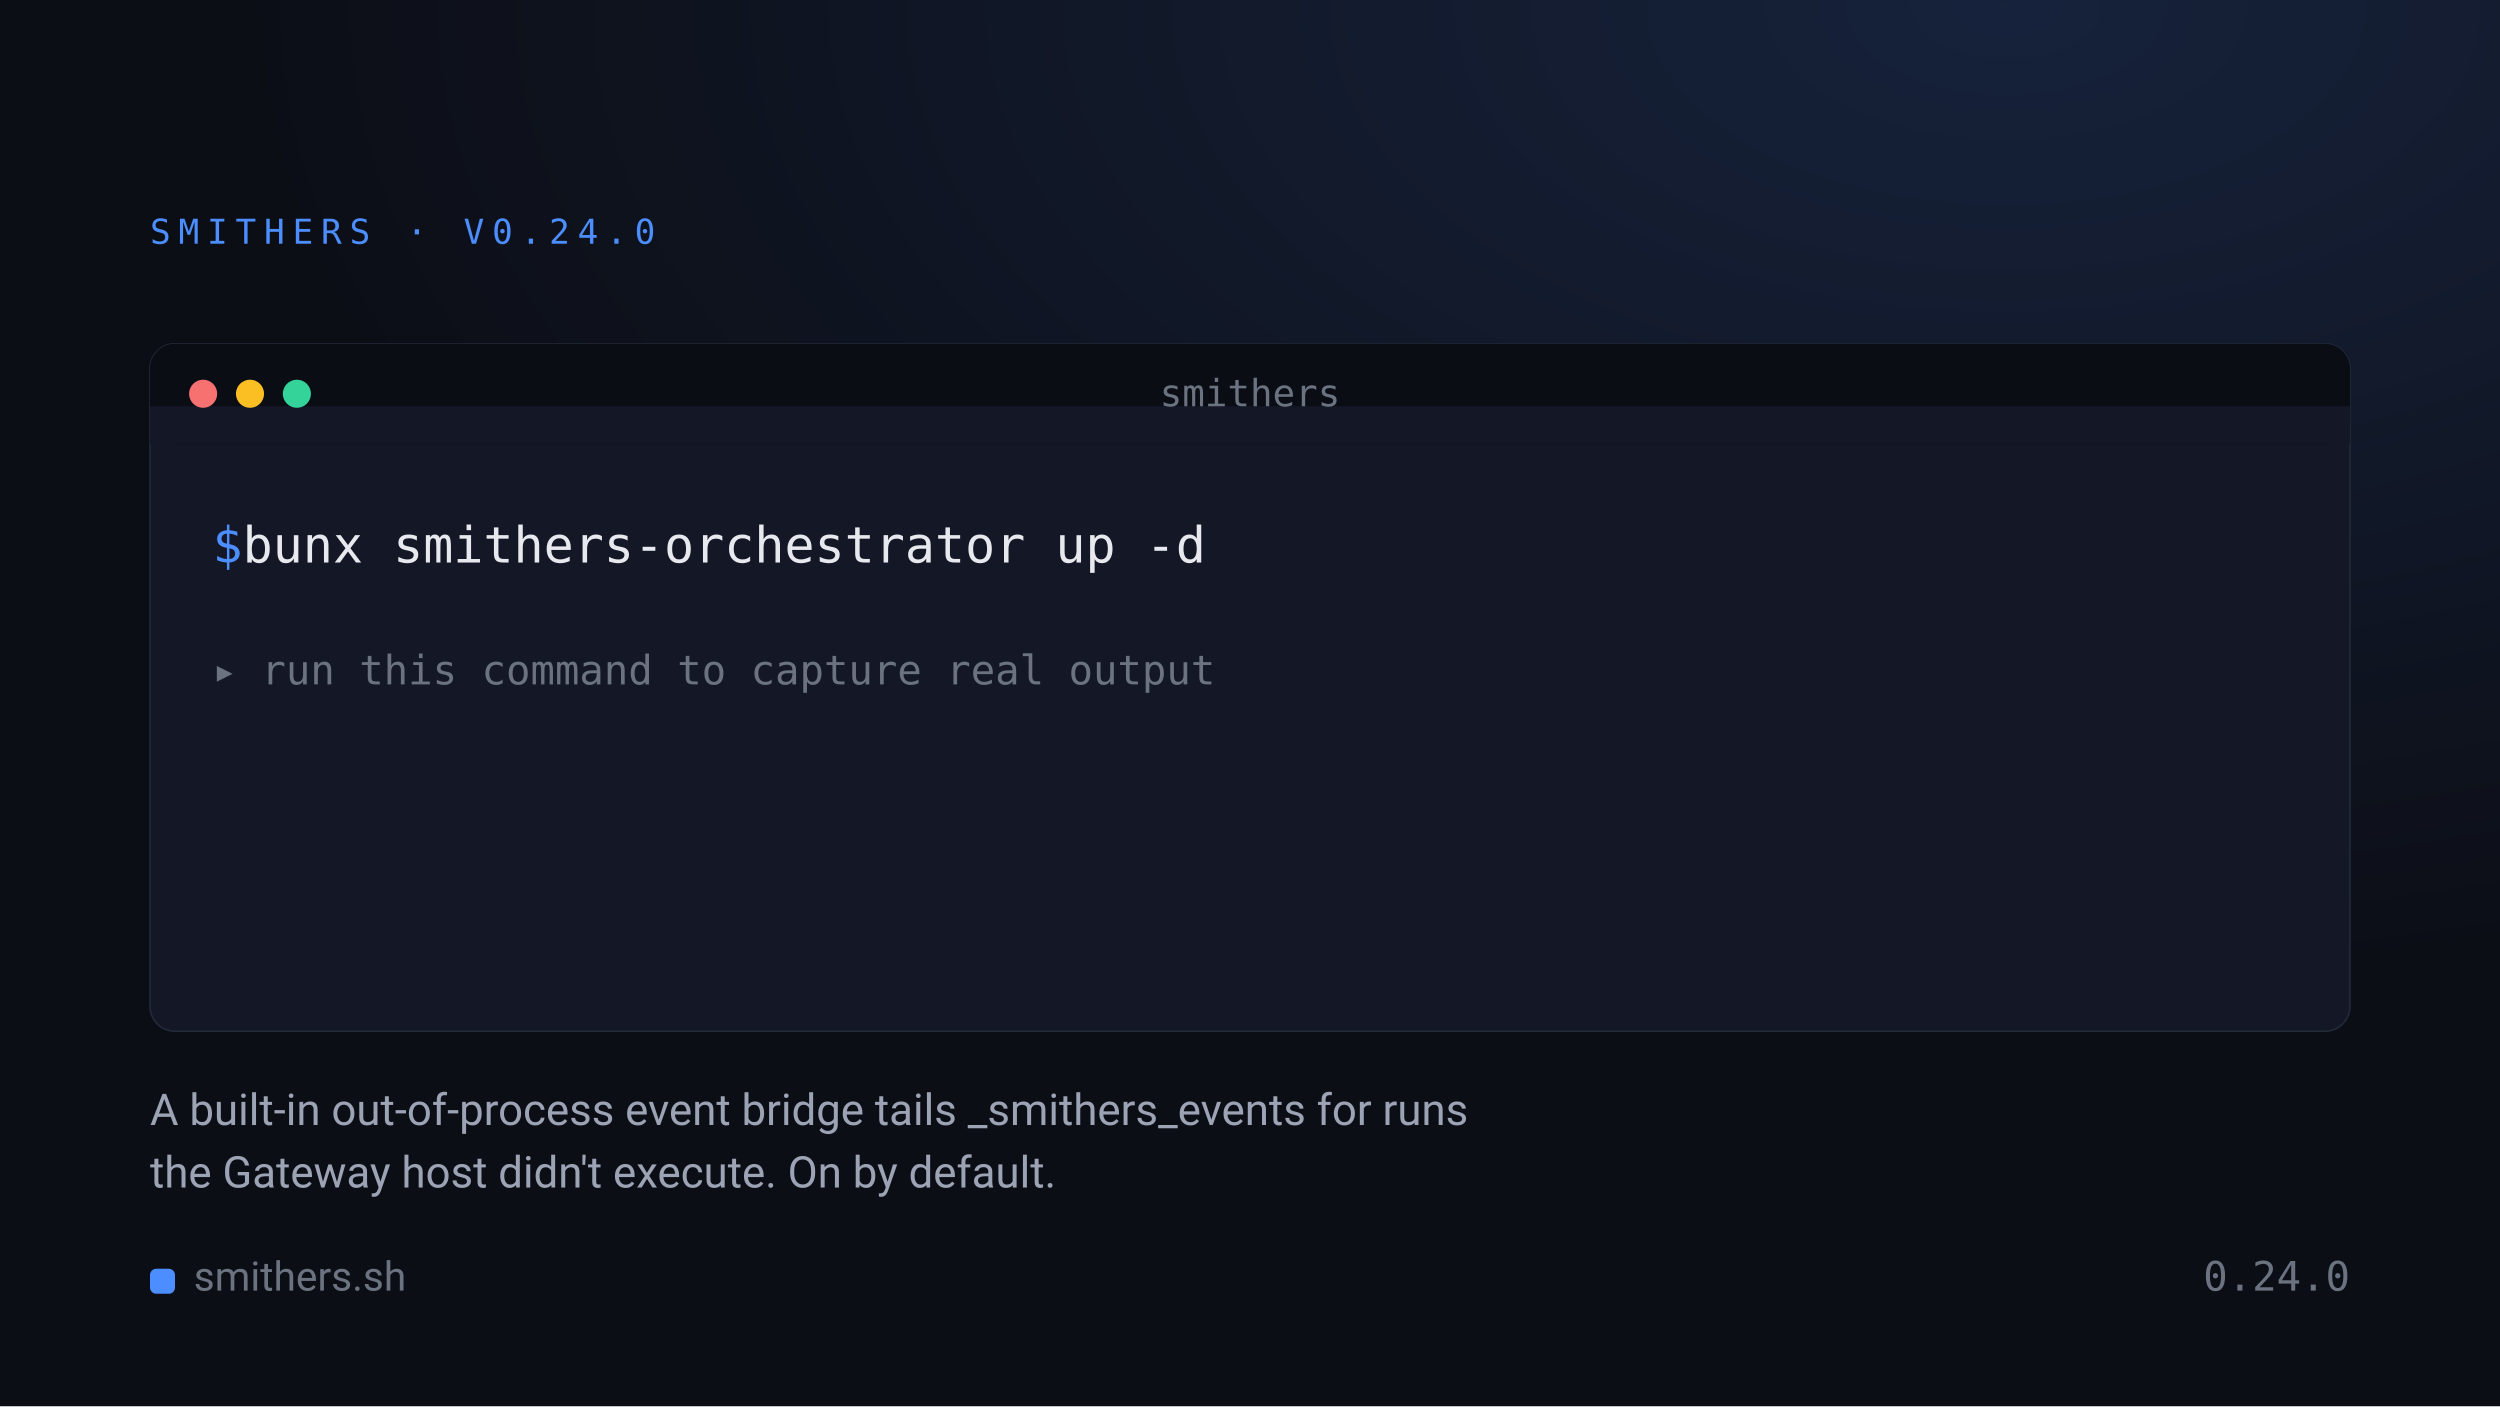
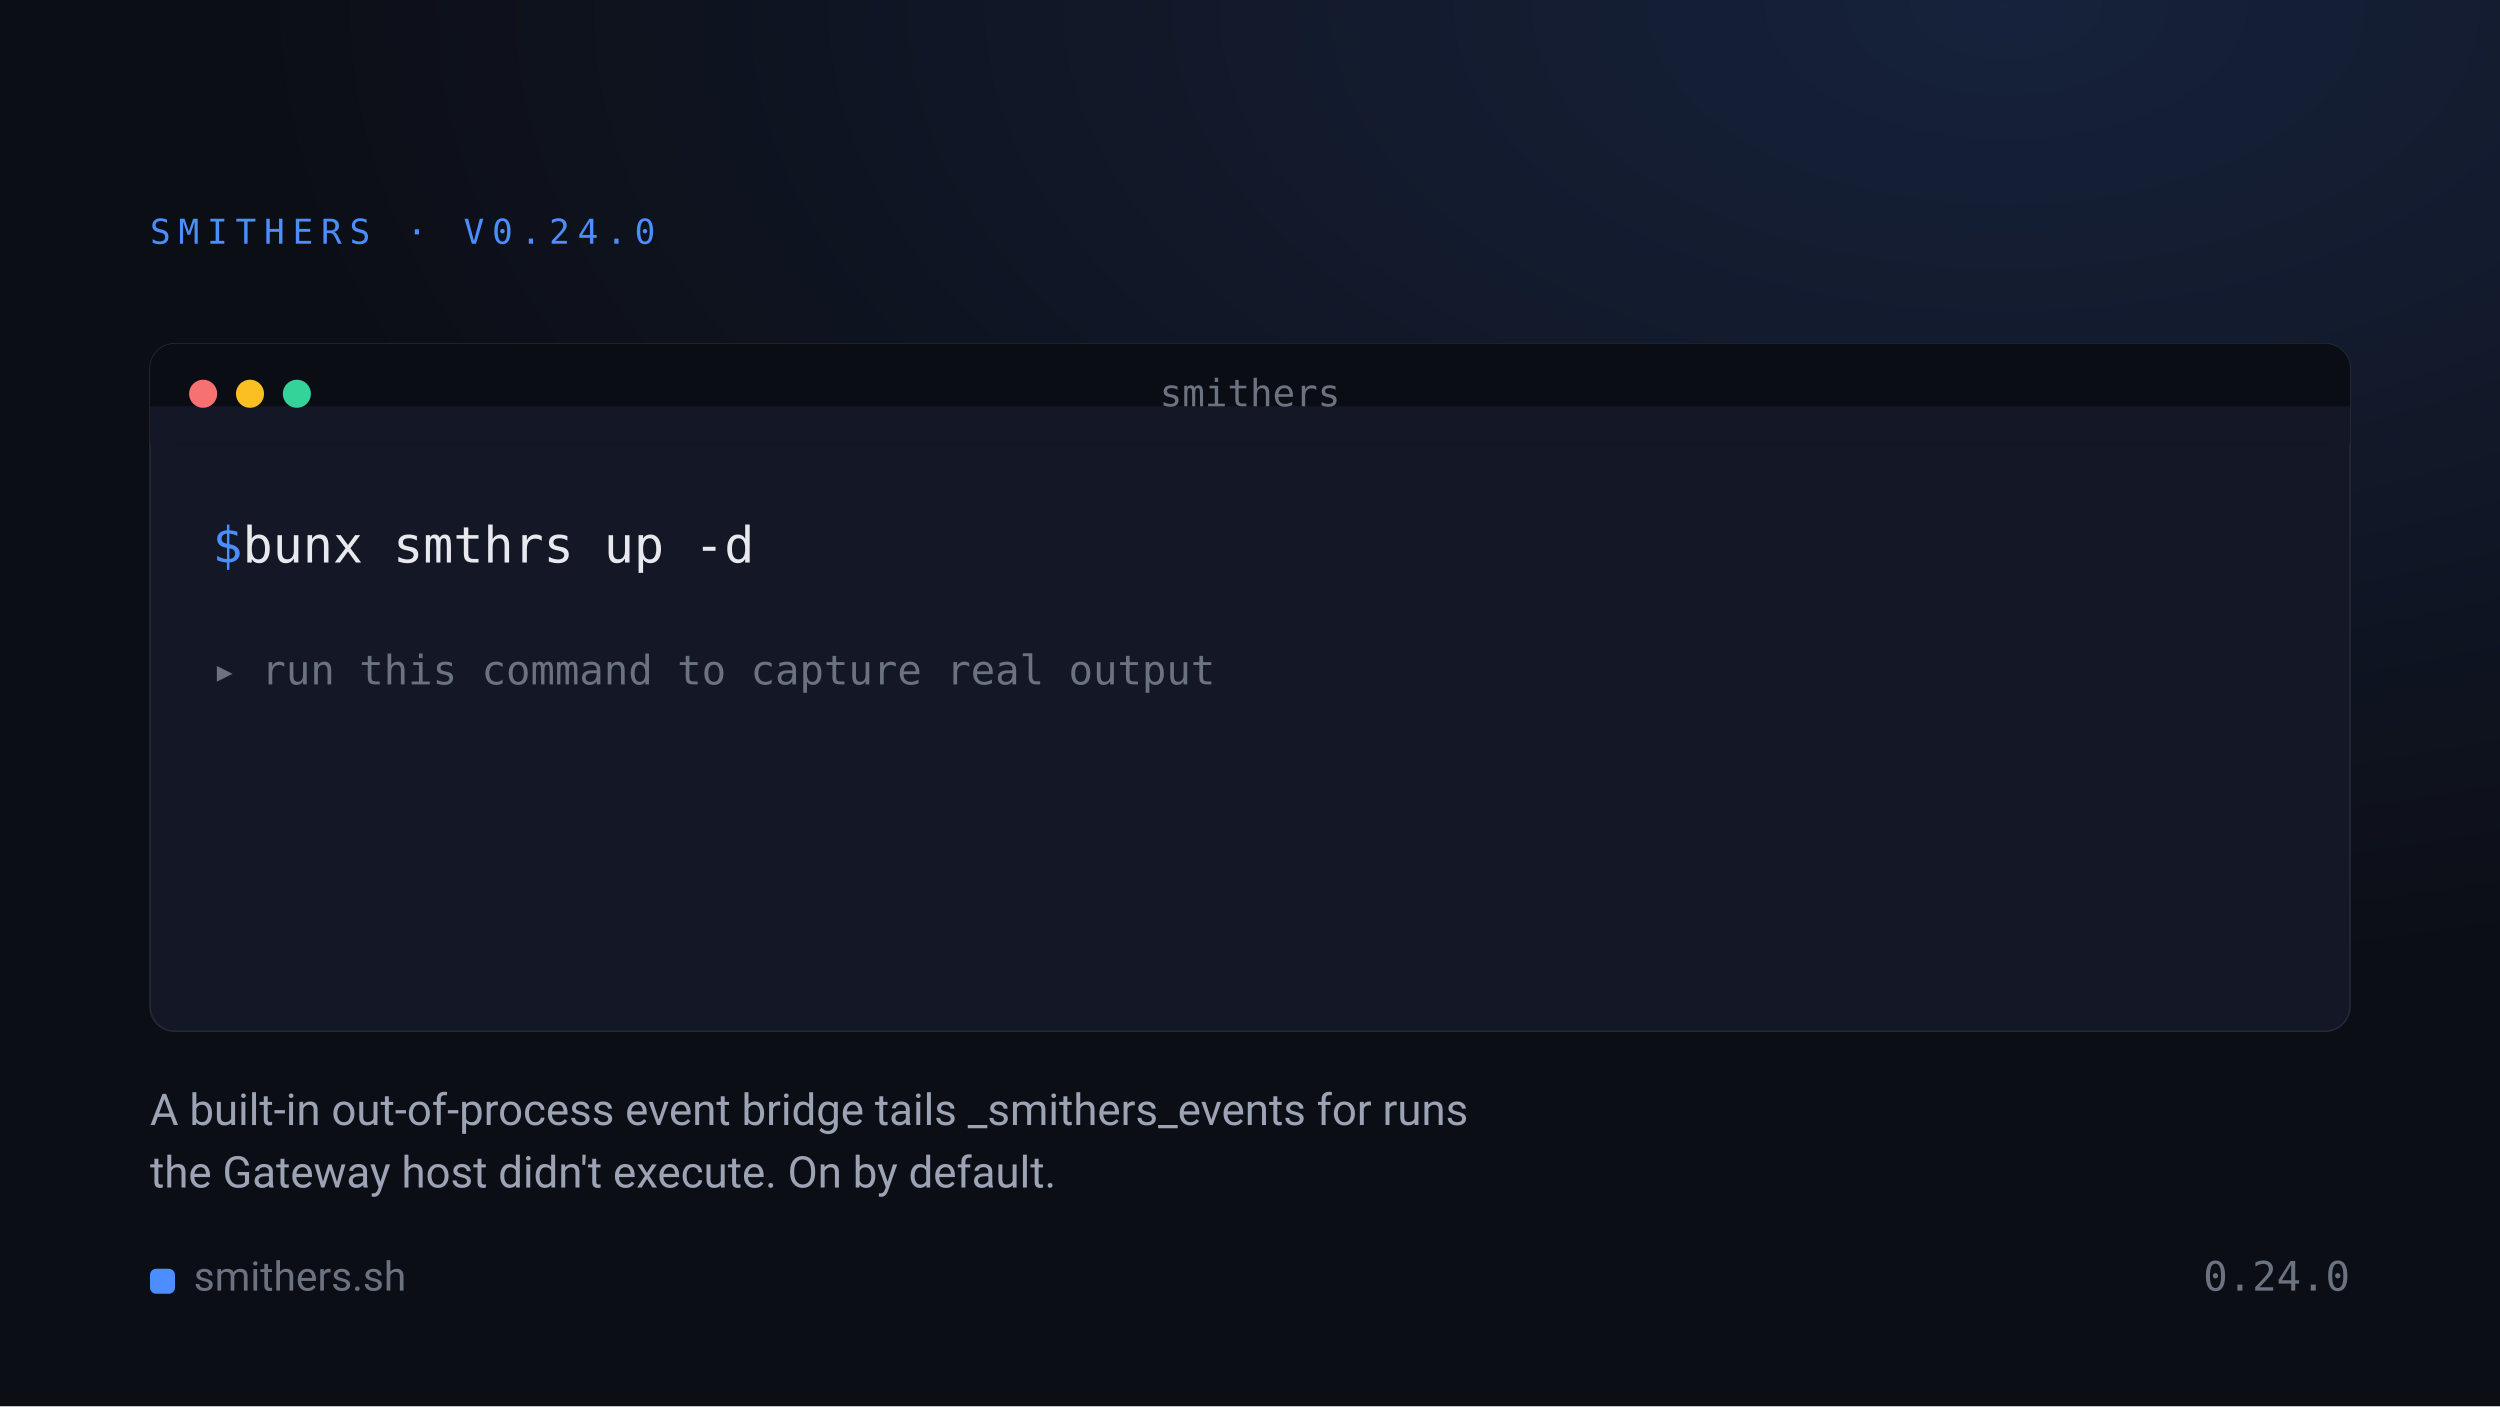
<svg xmlns="http://www.w3.org/2000/svg" width="1600" height="900" viewBox="0 0 1600 900">
  <defs>
    <radialGradient id="glow" cx="80%" cy="0%" r="70%">
      <stop offset="0%" stop-color="#4C8DFF" stop-opacity="0.16" />
      <stop offset="100%" stop-color="#4C8DFF" stop-opacity="0" />
    </radialGradient>
  </defs>
  <rect width="1600" height="900" fill="#0C0E16" />
  <rect width="1600" height="900" fill="url(#glow)" />
  <text font-size="22" font-family="ui-monospace, SFMono-Regular, Menlo, Monaco, Consolas, monospace" fill="#4C8DFF" letter-spacing="5">
    <tspan x="96" y="156">SMITHERS · V0.24.0</tspan>
  </text>
  <rect x="96" y="220" width="1408" height="440" rx="16" fill="#141826" stroke="#232A3A" />
  <rect x="96" y="220" width="1408" height="64" rx="16" fill="#0A0D14" />
  <rect x="96" y="260" width="1408" height="24" fill="#141826" />
  <circle cx="130" cy="252" r="9" fill="#F87171" />
  <circle cx="160" cy="252" r="9" fill="#FBBF24" />
  <circle cx="190" cy="252" r="9" fill="#34D399" />
  <text x="800" y="260" font-size="24" font-family="ui-monospace, SFMono-Regular, Menlo, Monaco, Consolas, monospace" fill="#6B7280" text-anchor="middle">smithers</text>
  <text font-size="32" font-family="ui-monospace, SFMono-Regular, Menlo, Monaco, Consolas, monospace" fill="#E7E9EE">
    <tspan x="136" y="360">
-       <tspan fill="#4C8DFF">$ </tspan>bunx smithers-orchestrator up -d</tspan>
+       <tspan fill="#4C8DFF">$ </tspan>bunx smthrs up -d</tspan>
  </text>
  <text font-size="26" font-family="ui-monospace, SFMono-Regular, Menlo, Monaco, Consolas, monospace" fill="#6B7280">
    <tspan x="136" y="438">▸ run this command to capture real output</tspan>
  </text>
  <text font-size="28" font-family="system-ui, -apple-system, 'Segoe UI', Roboto, Helvetica, Arial, sans-serif" fill="#9CA3B4">
    <tspan x="96" y="720">A built-in out-of-process event bridge tails _smithers_events for runs</tspan>
    <tspan x="96" y="760">the Gateway host didn't execute. On by default.</tspan>
  </text>
  <rect x="96" y="812" width="16" height="16" rx="4" fill="#4C8DFF" />
  <text x="124" y="826" font-size="26" font-family="system-ui, -apple-system, 'Segoe UI', Roboto, Helvetica, Arial, sans-serif" fill="#6B7280">smithers.sh</text>
  <text x="1504" y="826" font-size="26" font-family="ui-monospace, SFMono-Regular, Menlo, Monaco, Consolas, monospace" fill="#6B7280" text-anchor="end">0.24.0</text>
</svg>
